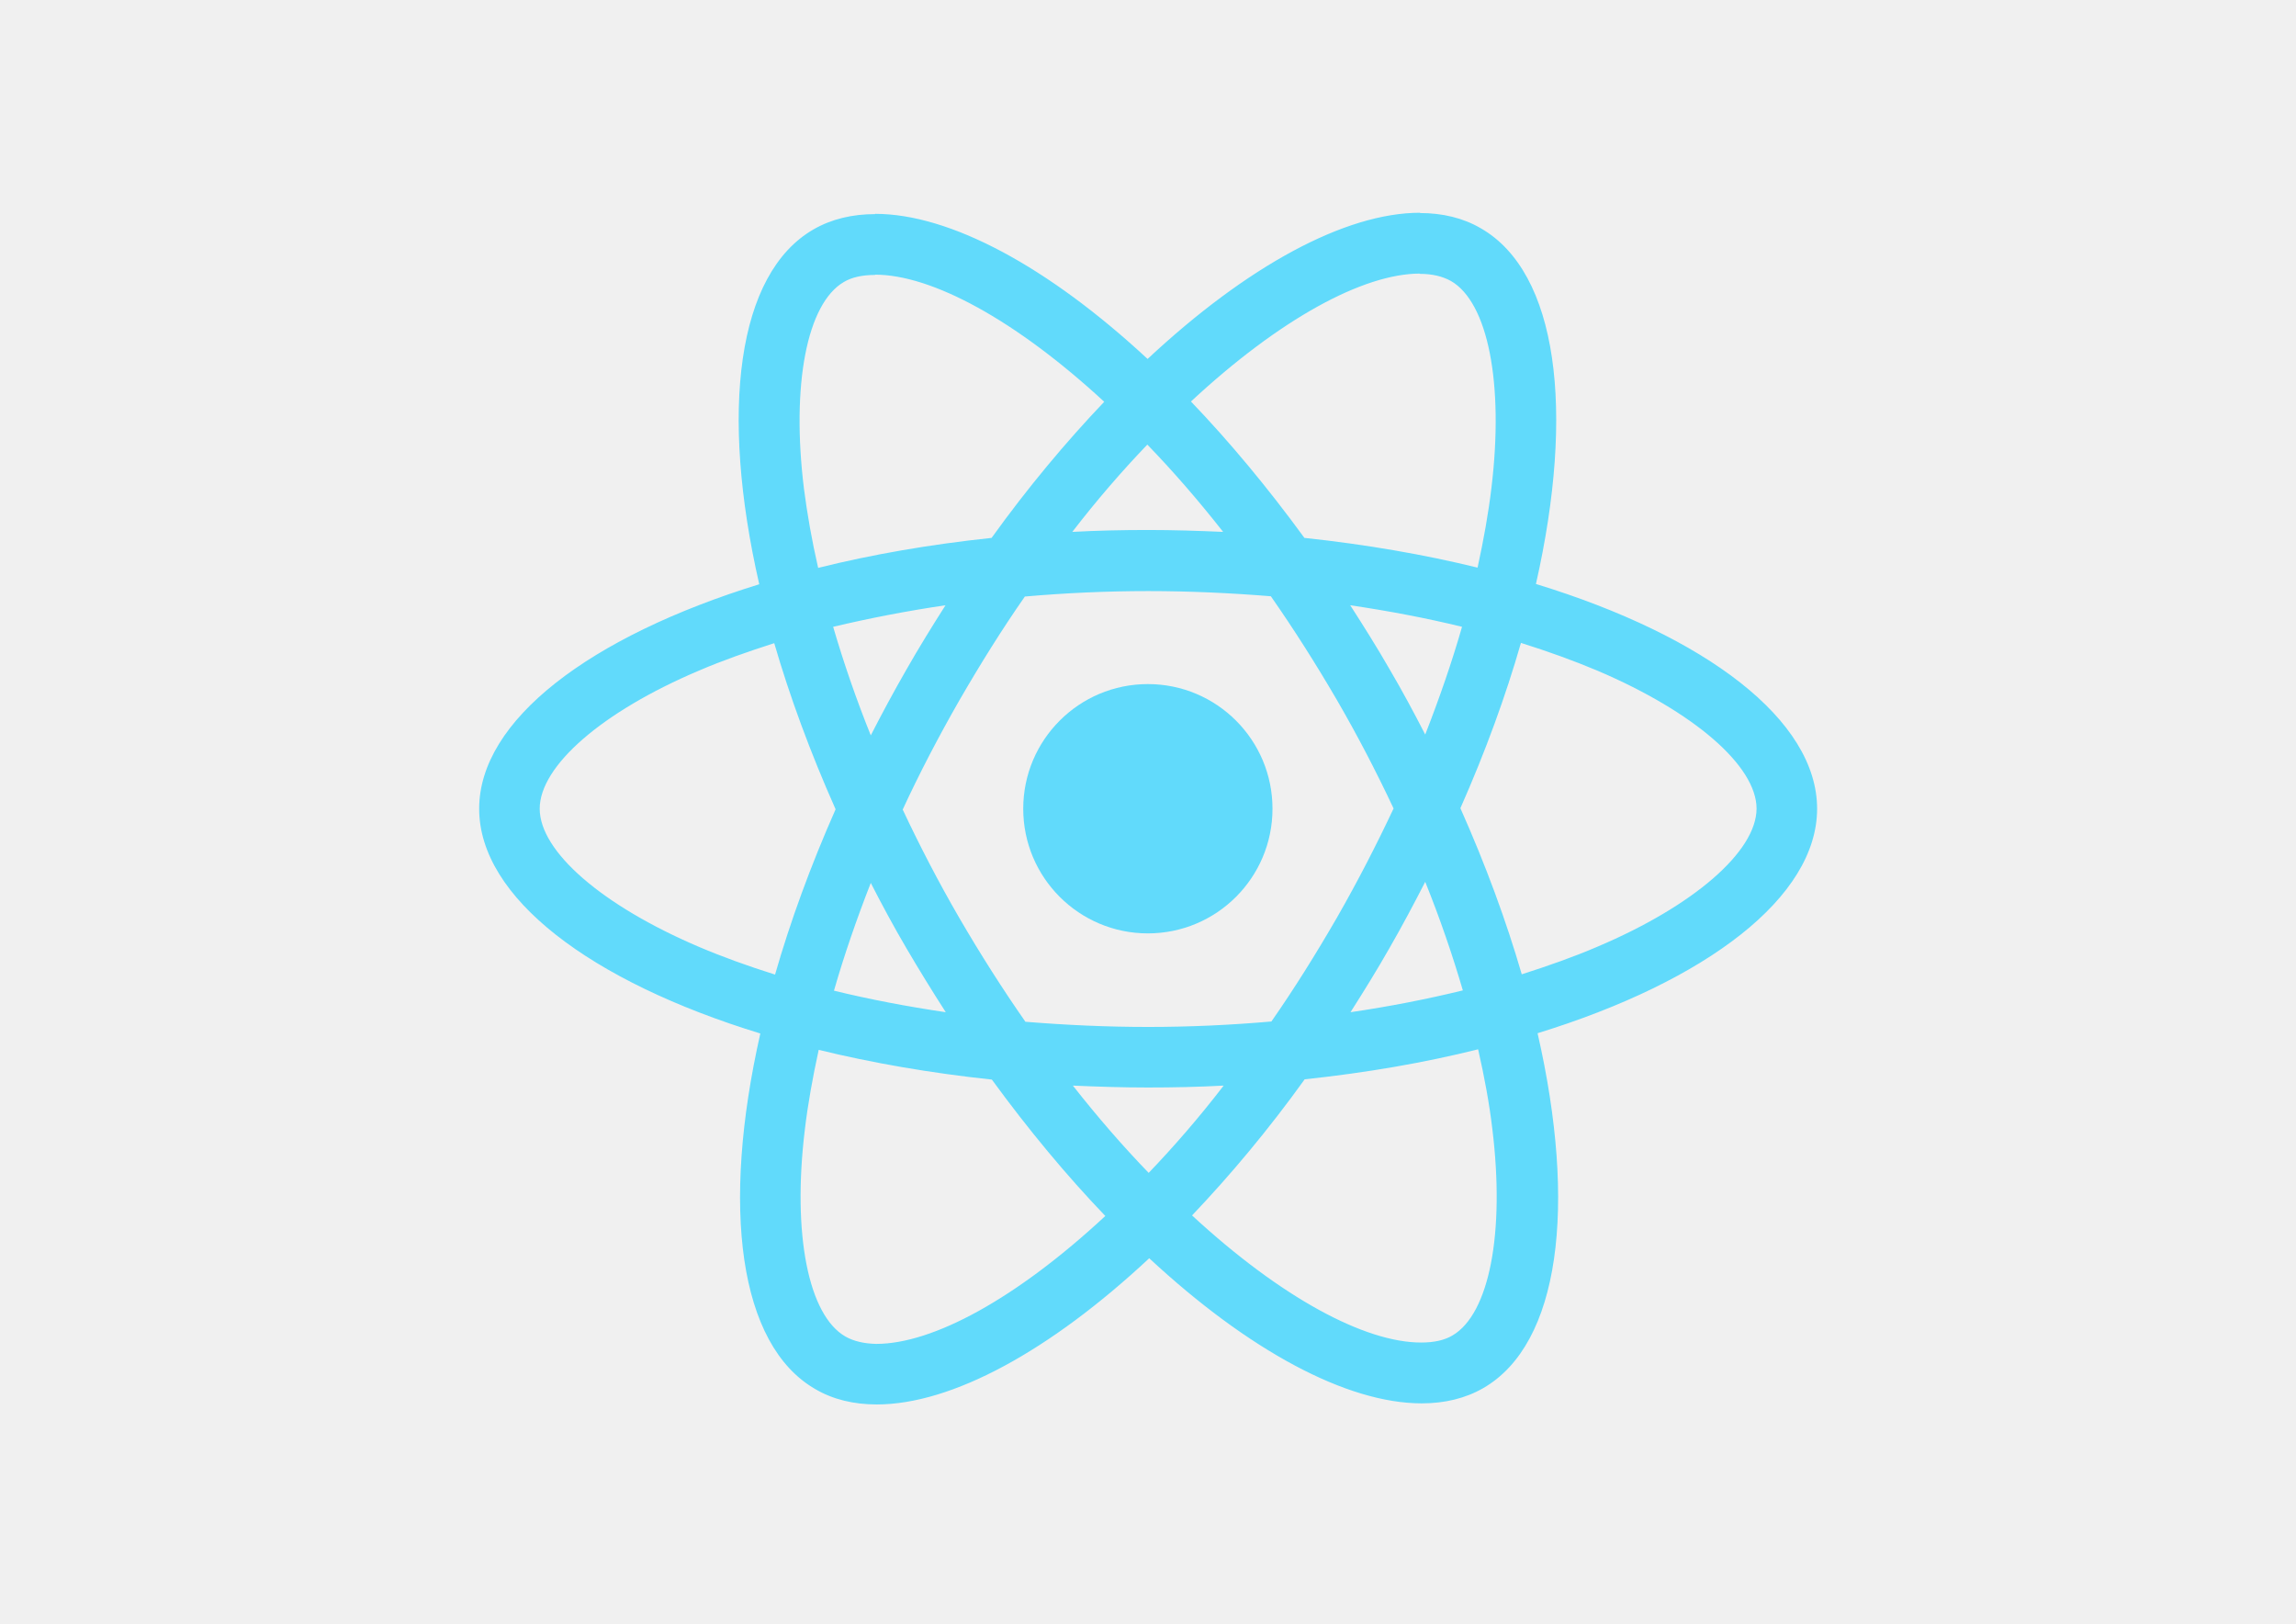
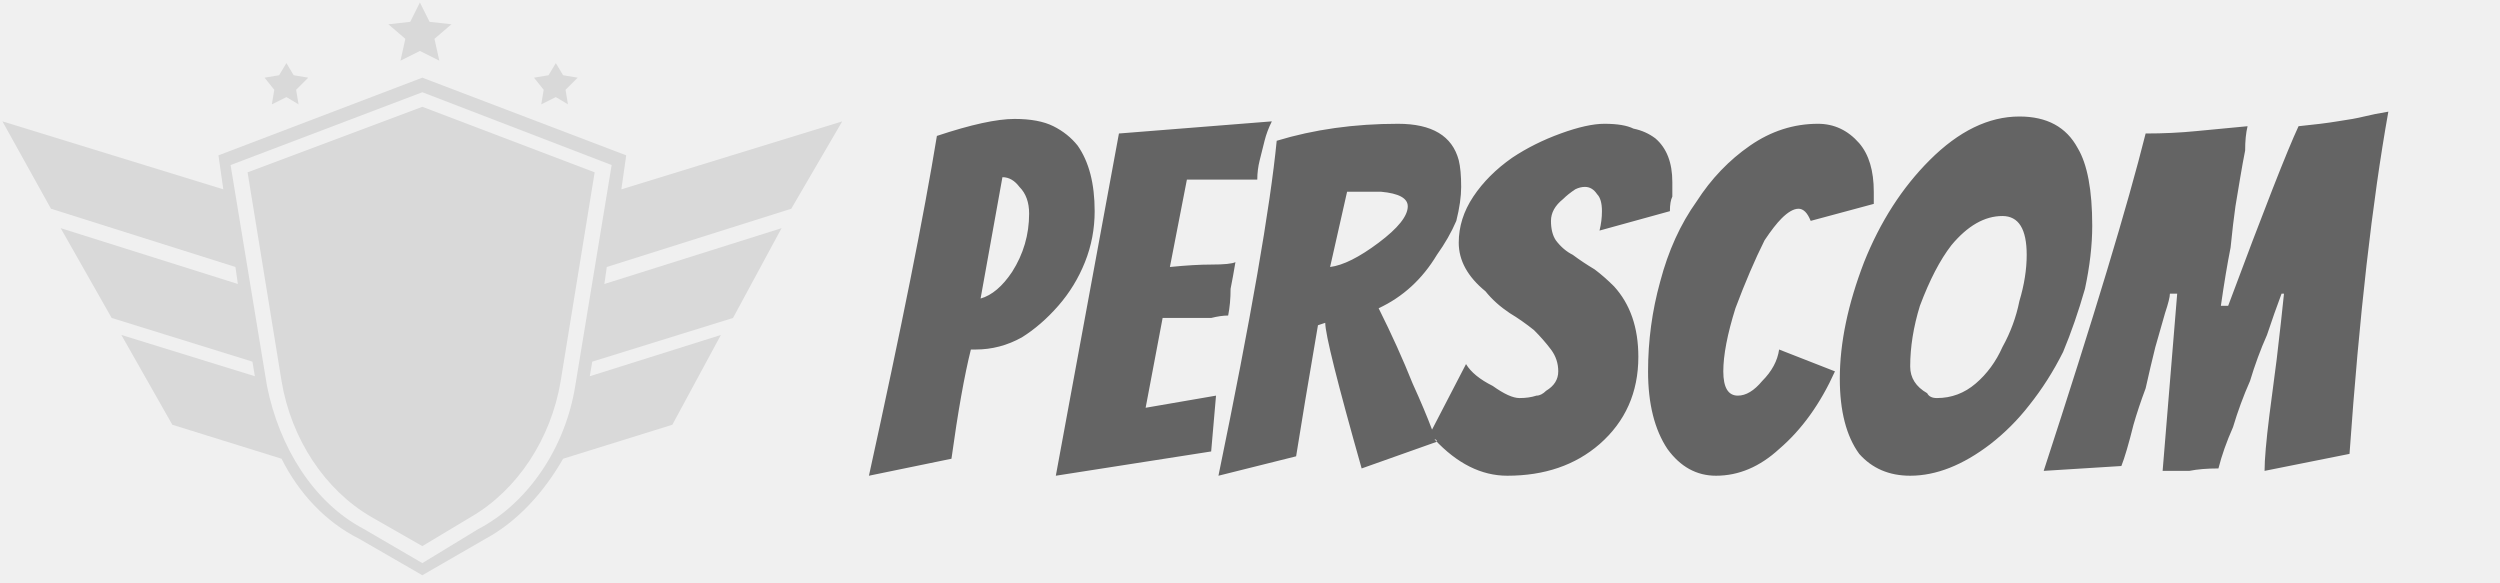
- <svg xmlns="http://www.w3.org/2000/svg" viewBox="0 0 841.9 595.3">
-   <g fill="#61DAFB">
-     <path d="M666.3 296.5c0-32.5-40.7-63.3-103.1-82.4 14.4-63.6 8-114.2-20.2-130.4-6.5-3.8-14.1-5.6-22.4-5.6v22.3c4.6 0 8.3.9 11.4 2.6 13.6 7.8 19.5 37.5 14.9 75.7-1.1 9.4-2.9 19.3-5.1 29.4-19.6-4.8-41-8.5-63.5-10.9-13.5-18.5-27.5-35.3-41.6-50 32.6-30.3 63.2-46.9 84-46.9V78c-27.5 0-63.5 19.6-99.9 53.6-36.4-33.8-72.4-53.2-99.9-53.2v22.3c20.7 0 51.4 16.5 84 46.6-14 14.7-28 31.4-41.3 49.9-22.6 2.4-44 6.1-63.6 11-2.3-10-4-19.7-5.2-29-4.7-38.2 1.1-67.9 14.6-75.8 3-1.8 6.9-2.6 11.5-2.6V78.5c-8.4 0-16 1.8-22.6 5.6-28.1 16.2-34.4 66.7-19.9 130.1-62.2 19.2-102.7 49.9-102.7 82.3 0 32.5 40.7 63.3 103.1 82.4-14.4 63.6-8 114.2 20.2 130.4 6.5 3.8 14.1 5.6 22.5 5.6 27.5 0 63.5-19.6 99.9-53.6 36.4 33.8 72.4 53.2 99.9 53.2 8.4 0 16-1.8 22.6-5.6 28.1-16.2 34.4-66.7 19.9-130.1 62-19.1 102.5-49.9 102.5-82.3zm-130.2-66.7c-3.7 12.9-8.3 26.2-13.5 39.5-4.1-8-8.4-16-13.1-24-4.6-8-9.5-15.8-14.4-23.4 14.2 2.1 27.9 4.7 41 7.9zm-45.8 106.5c-7.8 13.5-15.8 26.3-24.1 38.2-14.9 1.3-30 2-45.2 2-15.1 0-30.2-.7-45-1.9-8.3-11.9-16.4-24.6-24.2-38-7.6-13.1-14.5-26.4-20.8-39.8 6.2-13.4 13.2-26.8 20.7-39.9 7.8-13.5 15.8-26.3 24.1-38.2 14.9-1.3 30-2 45.2-2 15.1 0 30.2.7 45 1.9 8.3 11.9 16.4 24.6 24.2 38 7.6 13.1 14.5 26.4 20.8 39.8-6.3 13.4-13.2 26.8-20.7 39.9zm32.3-13c5.4 13.4 10 26.8 13.8 39.8-13.1 3.2-26.9 5.9-41.2 8 4.9-7.7 9.8-15.6 14.4-23.7 4.6-8 8.9-16.1 13-24.1zM421.2 430c-9.3-9.6-18.6-20.3-27.8-32 9 .4 18.2.7 27.5.7 9.4 0 18.7-.2 27.8-.7-9 11.7-18.3 22.4-27.5 32zm-74.4-58.9c-14.2-2.1-27.9-4.7-41-7.9 3.7-12.9 8.3-26.2 13.5-39.5 4.1 8 8.4 16 13.1 24 4.7 8 9.5 15.8 14.4 23.4zM420.7 163c9.3 9.6 18.6 20.3 27.8 32-9-.4-18.2-.7-27.5-.7-9.4 0-18.7.2-27.8.7 9-11.7 18.3-22.4 27.5-32zm-74 58.9c-4.9 7.7-9.8 15.6-14.4 23.7-4.6 8-8.9 16-13 24-5.4-13.4-10-26.8-13.8-39.8 13.1-3.1 26.9-5.8 41.2-7.9zm-90.5 125.2c-35.4-15.1-58.3-34.9-58.3-50.6 0-15.7 22.9-35.6 58.3-50.6 8.6-3.7 18-7 27.7-10.1 5.7 19.6 13.2 40 22.5 60.9-9.2 20.8-16.6 41.1-22.2 60.6-9.9-3.1-19.3-6.5-28-10.2zM310 490c-13.6-7.8-19.5-37.5-14.9-75.7 1.1-9.4 2.9-19.3 5.1-29.4 19.6 4.8 41 8.5 63.5 10.9 13.5 18.5 27.5 35.3 41.6 50-32.6 30.3-63.2 46.9-84 46.9-4.5-.1-8.3-1-11.3-2.7zm237.2-76.2c4.7 38.2-1.1 67.9-14.6 75.8-3 1.8-6.9 2.6-11.5 2.6-20.7 0-51.4-16.5-84-46.6 14-14.7 28-31.4 41.3-49.9 22.6-2.4 44-6.1 63.6-11 2.3 10.1 4.1 19.8 5.2 29.1zm38.5-66.7c-8.6 3.7-18 7-27.7 10.1-5.7-19.6-13.2-40-22.5-60.9 9.2-20.8 16.6-41.1 22.2-60.6 9.9 3.1 19.3 6.5 28.1 10.2 35.4 15.1 58.3 34.9 58.3 50.6-.1 15.7-23 35.6-58.4 50.6zM320.8 78.4z" />
-     <circle cx="420.9" cy="296.5" r="45.7" />
-     <path d="M520.5 78.1z" />
+ <svg xmlns="http://www.w3.org/2000/svg" version="1.2" viewBox="0 0 103 24" width="103" height="24" id="logo">
+   <style>
+         .s0 { fill: none }
+         .s1 { fill: #646464;stroke: #ffffff;stroke-width: 0 }
+         .s2 { fill: #d9d9d9 }
+     </style>
+   <g id="background-logo">
+     <path id="Layer" class="s0" d="m-21.6-49.1h175.8v140.4h-175.8z" />
+   </g>
+   <g id="text-logo-path-group">
+     <g id="Layer">
+       <g id="text-logo-path-0">
+         <path id="Layer" fill-rule="evenodd" class="s1" d="m39.2 18.9l-3.4 0.7q2-9.1 2.8-14 2.1-0.7 3.2-0.7 1 0 1.6 0.3 0.6 0.3 1 0.8 0.7 1 0.7 2.7 0 1.1-0.4 2.1-0.4 1-1.1 1.8-0.7 0.8-1.5 1.3-0.9 0.5-1.9 0.5h-0.2q-0.4 1.6-0.8 4.5zm1.2-6.6q0.7-0.2 1.3-1.1 0.7-1.1 0.7-2.4 0-0.7-0.4-1.1-0.3-0.4-0.7-0.4-0.5 2.8-0.9 5zm9.5 6.3l-6.4 1 2.6-14.1 6.3-0.5q-0.2 0.4-0.3 0.8-0.1 0.4-0.2 0.8-0.1 0.4-0.1 0.8-0.6 0-1.6 0h-1.3l-0.7 3.6q1-0.1 1.7-0.1 0.8 0 1-0.1-0.1 0.6-0.2 1.1 0 0.6-0.1 1.1-0.3 0-0.7 0.1-0.4 0-0.9 0-0.5 0-1.1 0l-0.7 3.7 2.9-0.5zm3.5 0.2l-3.2 0.8q2-9.7 2.4-13.8 2.3-0.7 5-0.7 2.1 0 2.5 1.5 0.1 0.4 0.1 1.1 0 0.6-0.2 1.4-0.3 0.7-0.8 1.4-0.9 1.5-2.4 2.2 0.8 1.6 1.4 3.1 0.5 1.1 0.8 1.9l1.4-2.7q0.3 0.5 1.1 0.9 0.7 0.5 1.1 0.5 0.4 0 0.7-0.1 0.2 0 0.4-0.2 0.5-0.3 0.5-0.8 0-0.5-0.3-0.9-0.3-0.4-0.7-0.8-0.5-0.4-1-0.7-0.6-0.4-1-0.9-1.1-0.9-1.1-2 0-1 0.6-1.9 0.6-0.9 1.6-1.6 0.9-0.6 2-1 1.1-0.4 1.8-0.4 0.8 0 1.2 0.2 0.5 0.1 0.9 0.4 0.7 0.6 0.7 1.8 0 0.3 0 0.6-0.1 0.2-0.1 0.6l-2.9 0.8q0.1-0.4 0.1-0.8 0-0.5-0.2-0.7-0.2-0.3-0.5-0.3-0.2 0-0.4 0.1-0.3 0.2-0.5 0.4-0.5 0.4-0.5 0.9 0 0.5 0.2 0.8 0.3 0.4 0.7 0.6 0.4 0.3 0.9 0.6 0.4 0.3 0.8 0.7 1 1.1 1 2.9 0 2.2-1.6 3.6-1.5 1.3-3.8 1.3-1.6 0-3-1.5 0.1 0 0.1 0.1l-3.1 1.1q-1.5-5.3-1.5-6l-0.3 0.1q-0.6 3.5-0.9 5.4zm2.1-10.9l-0.7 3.1q0.8-0.1 2-1 1.2-0.9 1.2-1.5 0-0.5-1.1-0.6-0.3 0-0.6 0zm13.2 10.6q-0.8-1.2-0.8-3.2 0-1.9 0.5-3.7 0.5-1.9 1.5-3.3 0.9-1.4 2.2-2.3 1.3-0.9 2.8-0.9 1 0 1.7 0.8 0.6 0.7 0.6 2v0.2q0 0.1 0 0.3l-2.6 0.7q-0.2-0.5-0.5-0.5-0.3 0-0.7 0.4-0.3 0.3-0.7 0.9-0.3 0.6-0.6 1.3-0.3 0.7-0.6 1.5-0.5 1.6-0.5 2.6 0 1 0.6 1 0.5 0 1-0.6 0.6-0.6 0.7-1.3l2.3 0.9q-0.9 2-2.3 3.2-1.2 1.1-2.6 1.1-1.2 0-2-1.1zm7.1-2.9q0-2.2 1-4.8 1-2.5 2.7-4.2 1.8-1.8 3.7-1.8 1.7 0 2.4 1.3 0.6 1 0.6 3.2 0 1.2-0.3 2.6-0.4 1.4-0.9 2.6-0.6 1.2-1.4 2.2-0.7 0.9-1.6 1.6-1.7 1.3-3.3 1.3-1.3 0-2.1-0.9-0.8-1.1-0.8-3.1zm2.9-0.5q0 0.7 0.7 1.1 0.1 0.2 0.4 0.2 0.9 0 1.6-0.6 0.7-0.6 1.1-1.5 0.5-0.9 0.7-1.9 0.3-1 0.3-1.9 0-1.6-1-1.6-1.1 0-2.1 1.2-0.7 0.9-1.3 2.5-0.4 1.3-0.4 2.5zm8.7 4.1l-3.2 0.2q3.1-9.5 4.2-13.9 1.1 0 2.1-0.1 1-0.1 2.1-0.2-0.1 0.4-0.1 1-0.1 0.5-0.2 1.1-0.1 0.6-0.2 1.2-0.1 0.7-0.2 1.7-0.2 1-0.4 2.4h0.3q2.2-5.9 2.9-7.4 1-0.1 1.6-0.2 0.7-0.1 1.1-0.2 0.4-0.1 1-0.2-1 5.6-1.6 14.1l-3.5 0.7q0-0.7 0.2-2.3l0.3-2.3q0.2-1.7 0.3-2.7h-0.1q-0.3 0.8-0.6 1.7-0.4 0.9-0.7 1.9-0.4 0.9-0.7 1.9-0.4 0.9-0.6 1.7-0.7 0-1.2 0.1h-1.1l0.6-7.3h-0.3q0 0.2-0.2 0.8-0.2 0.7-0.4 1.4-0.2 0.8-0.4 1.7-0.3 0.8-0.5 1.5-0.3 1.2-0.5 1.7z" />
+       </g>
+     </g>
+   </g>
+   <g id="shape-4ba72ef2-936a-49d3-93b3-1ec8e54791af">
+     <g id="Layer">
+       <g id="path-1">
+         <path id="Layer" class="s2" d="m24.5 7.1l-1.4 8.6c-0.4 2.4-1.8 4.5-3.7 5.6l-2 1.2-2.1-1.2c-1.9-1.1-3.3-3.2-3.7-5.6l-1.4-8.6 7.2-2.7zm-2.1-3.4l-0.4-0.5 0.6-0.1 0.3-0.5 0.3 0.5 0.6 0.1-0.5 0.5 0.1 0.6-0.5-0.3-0.6 0.3zm-5.7-2.1l-0.7-0.6 0.9-0.1 0.4-0.8 0.4 0.8 0.9 0.1-0.7 0.6 0.2 0.9-0.8-0.4-0.8 0.4zm-5.4 2.1l-0.4-0.5 0.6-0.1 0.3-0.5 0.3 0.5 0.6 0.1-0.5 0.5 0.1 0.6-0.5-0.3-0.6 0.3z" />
+       </g>
+       <g id="path-2">
+         <path id="Layer" fill-rule="evenodd" class="s2" d="m25 11l-0.1 0.7 7.3-2.3-2 3.7-5.8 1.8-0.1 0.6 5.4-1.7-2 3.7-4.5 1.4c-0.8 1.4-1.9 2.6-3.2 3.3l-2.6 1.5-2.6-1.5c-1.4-0.7-2.5-1.9-3.2-3.3l-4.5-1.4-2.1-3.7 5.5 1.7-0.1-0.6-5.8-1.8-2.1-3.7 7.3 2.3-0.1-0.7-7.6-2.4-2-3.6 9.1 2.8-0.2-1.4 8.4-3.2 8.4 3.2-0.2 1.4 9.1-2.8-2.1 3.6zm-1.3 4.9l1.5-9.1-7.8-3-7.9 3 1.5 9.1c0.5 2.5 1.9 4.8 4 5.9l2.4 1.4 2.3-1.4c2.1-1.1 3.6-3.4 4-5.9z" />
+       </g>
+     </g>
  </g>
</svg>
